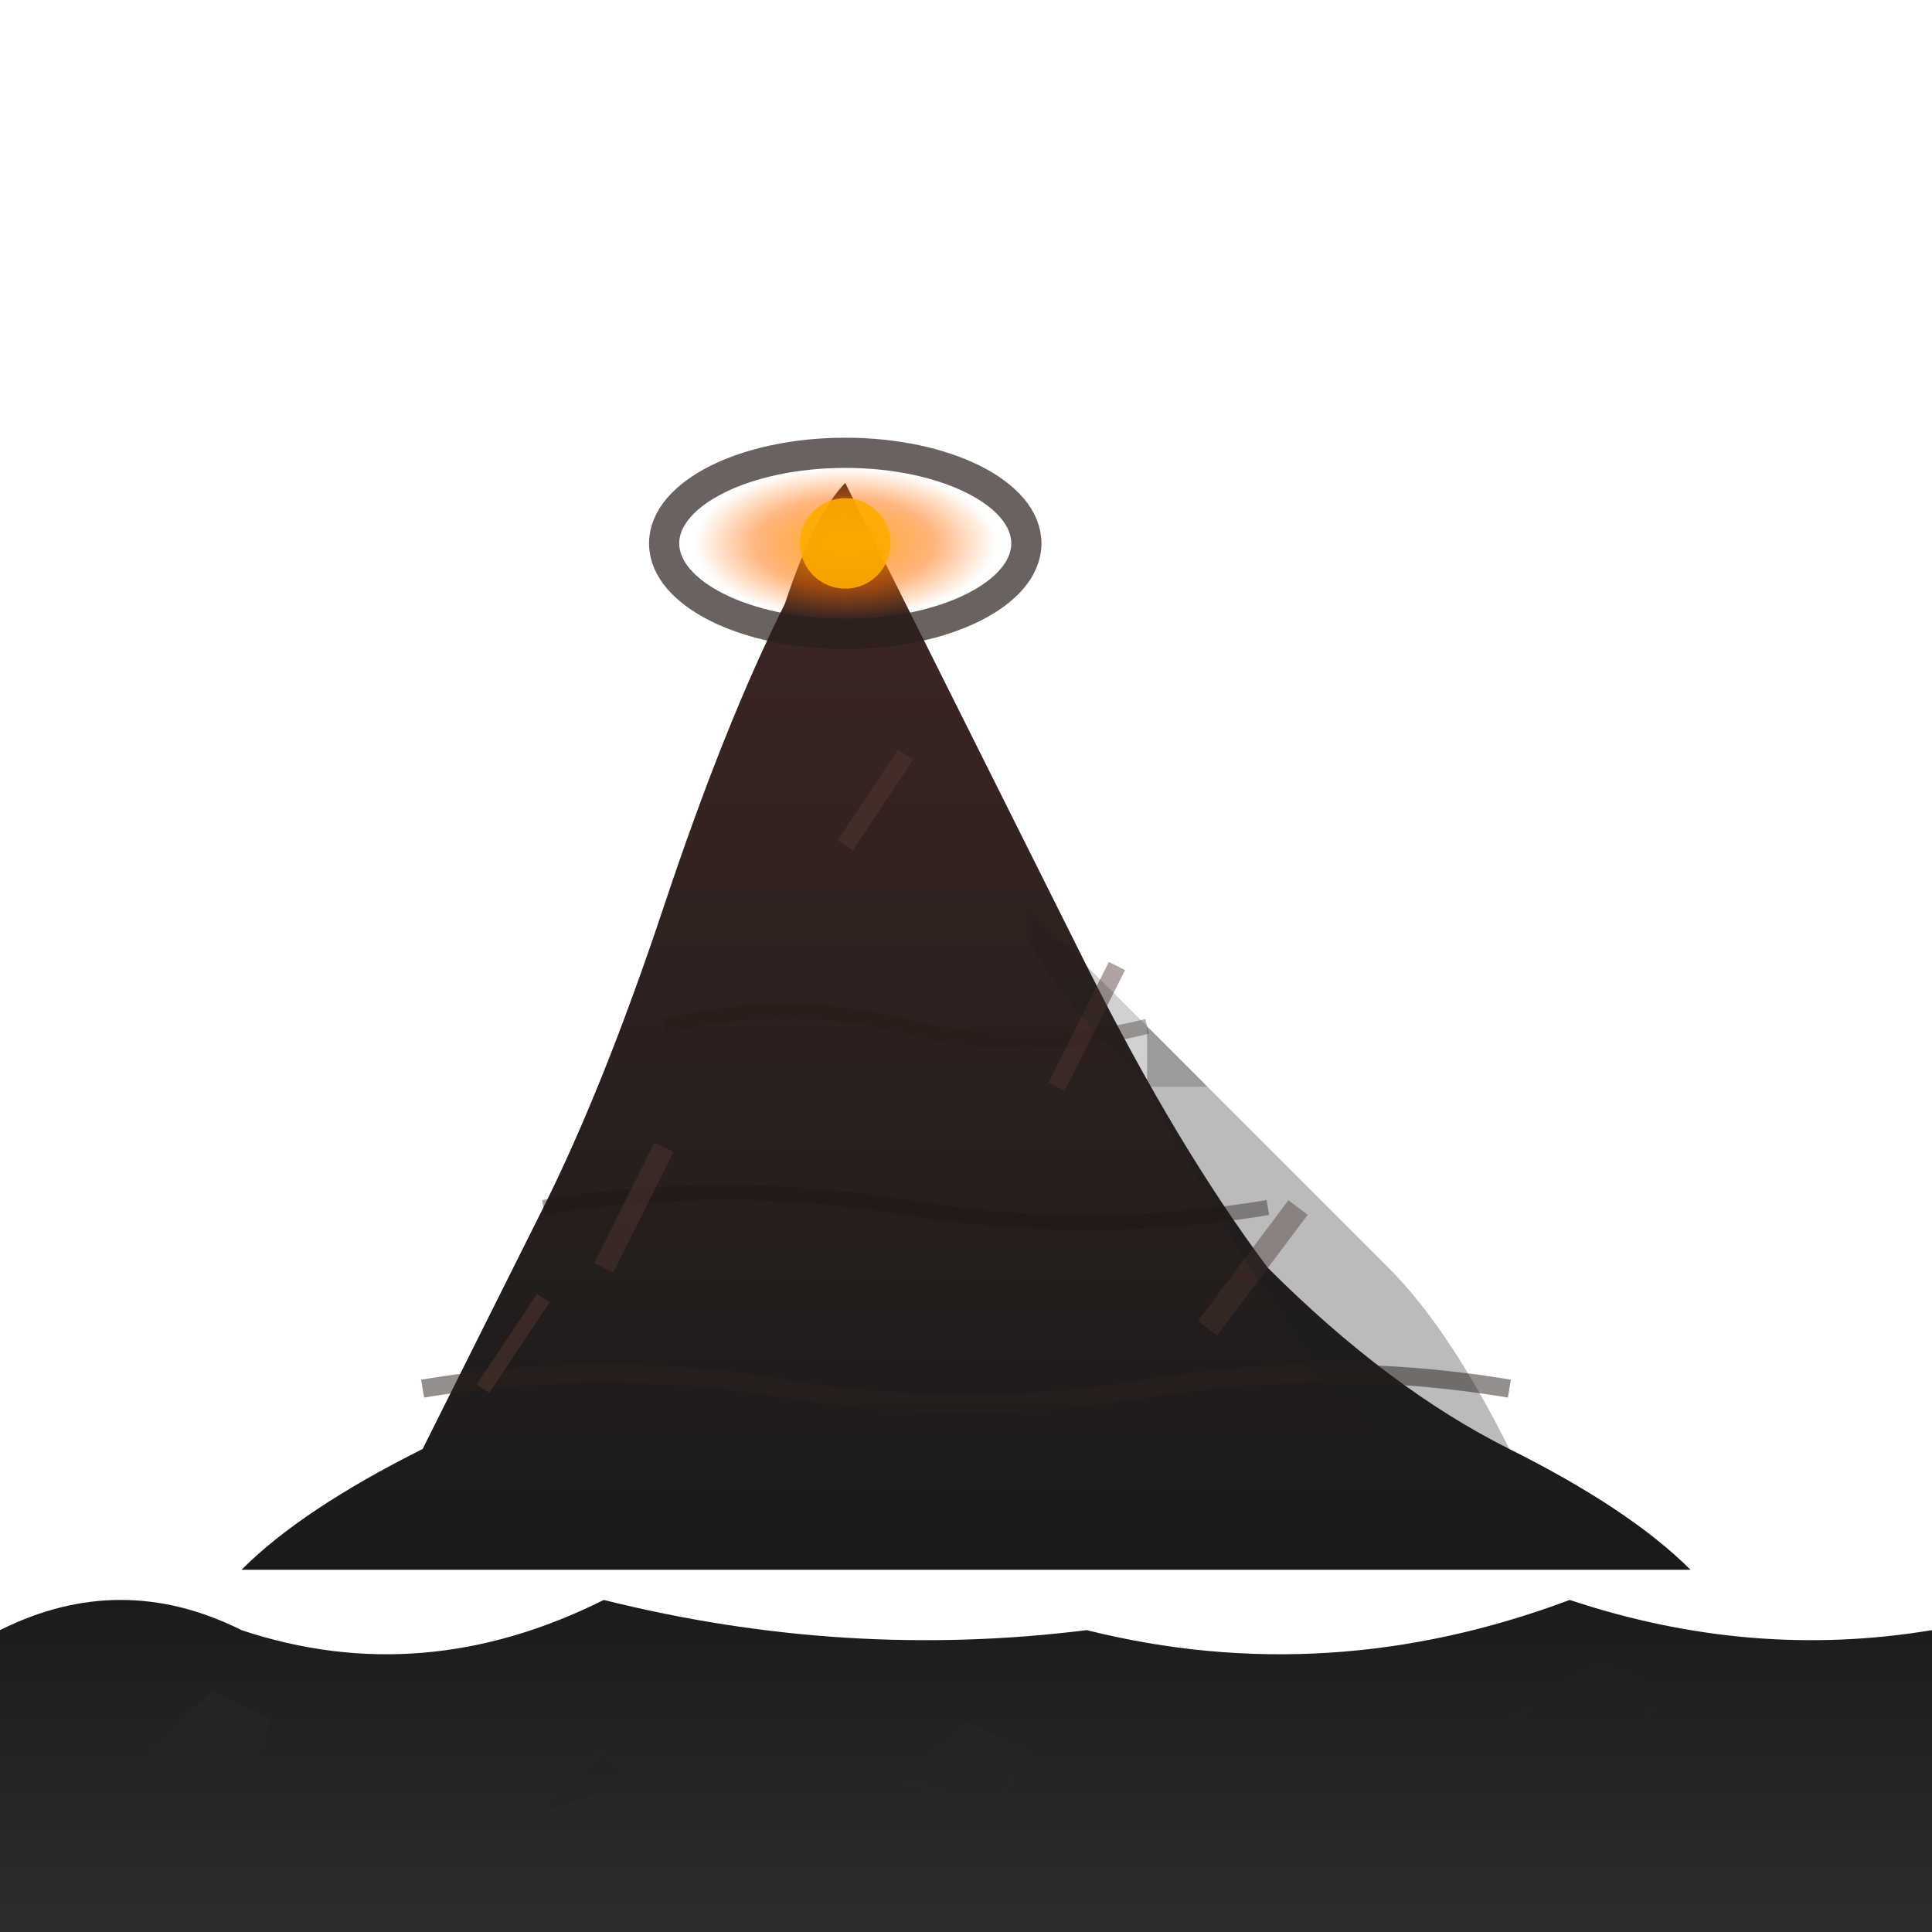
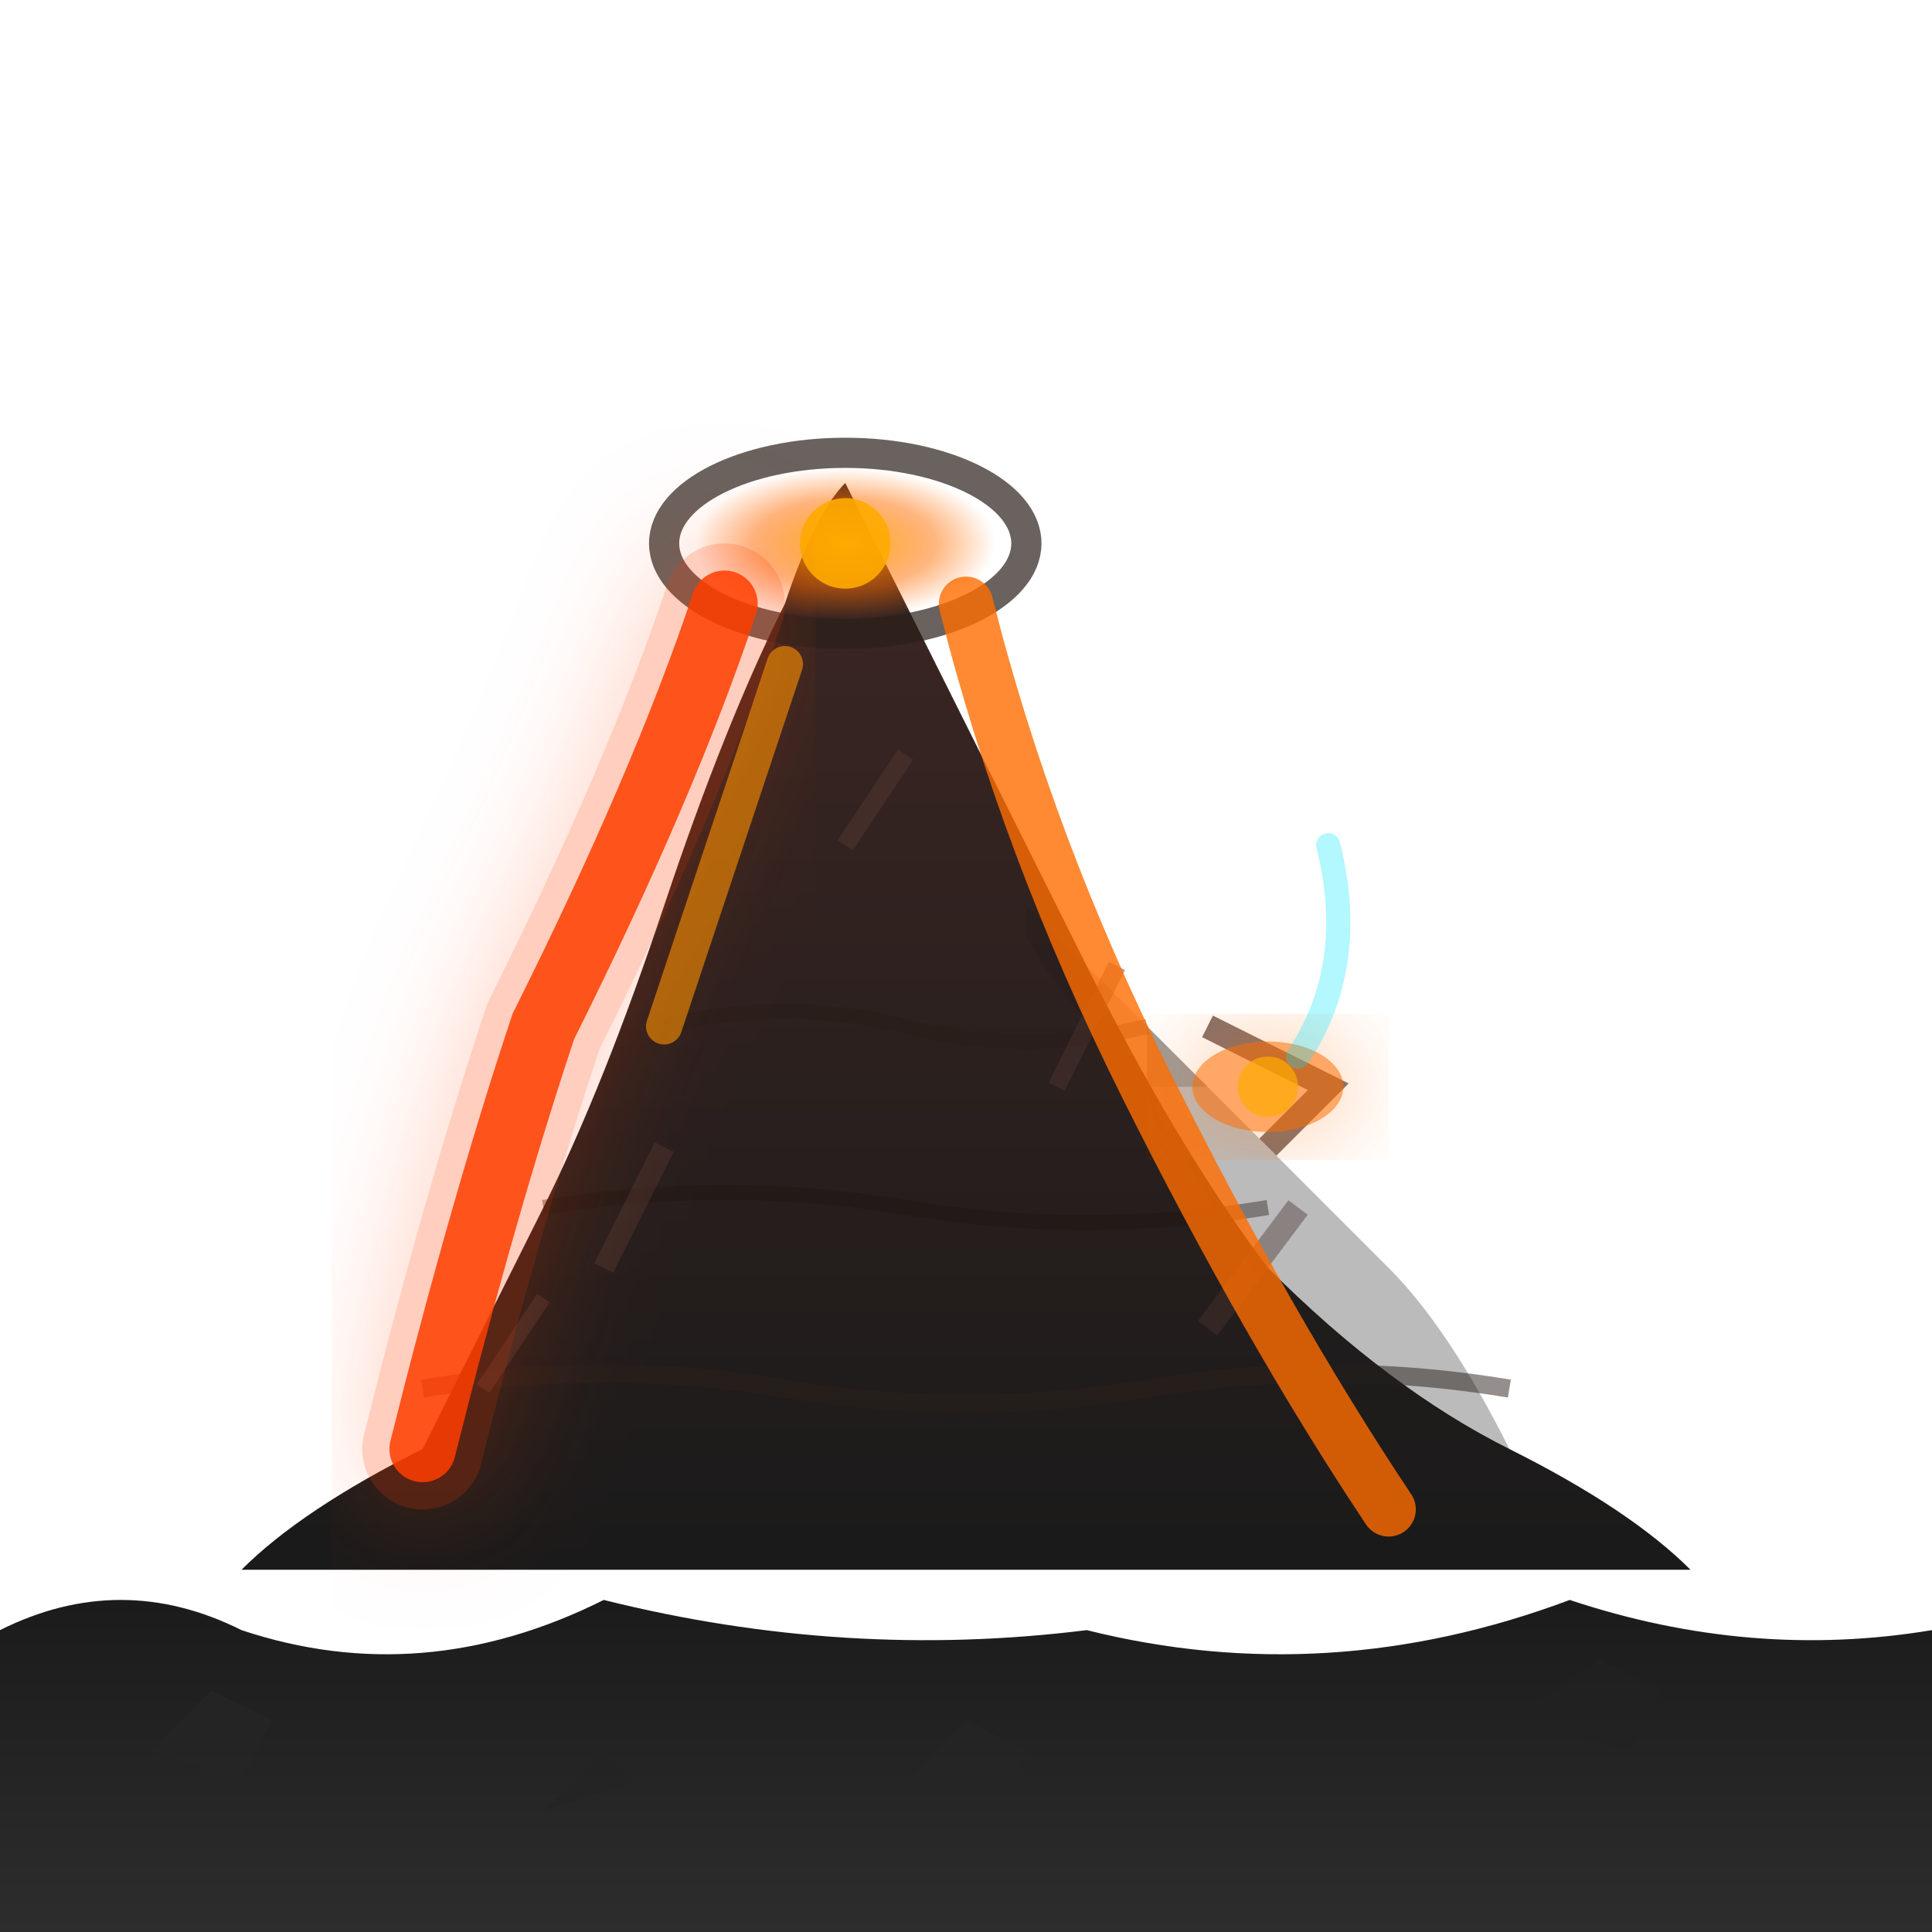
<svg xmlns="http://www.w3.org/2000/svg" viewBox="0 0 64 64">
  <defs>
    <linearGradient id="vkRockGrad" x1="0" y1="1" x2="0" y2="0">
      <stop offset="0%" stop-color="#1A1A1A" />
      <stop offset="100%" stop-color="#3E2723" />
    </linearGradient>
    <linearGradient id="vkLavaGrad" x1="0" y1="1" x2="0" y2="0">
      <stop offset="0%" stop-color="#FF3D00" />
      <stop offset="100%" stop-color="#FF9100" />
    </linearGradient>
    <radialGradient id="vkCraterGlow" cx="50%" cy="50%" r="50%">
      <stop offset="0%" stop-color="#FFAB00" stop-opacity="0.9" />
      <stop offset="60%" stop-color="#FF6D00" stop-opacity="0.5" />
      <stop offset="100%" stop-color="#FF6D00" stop-opacity="0" />
    </radialGradient>
    <linearGradient id="vkPlumeGrad" x1="0" y1="1" x2="0" y2="0">
      <stop offset="0%" stop-color="#00E5FF" stop-opacity="1" />
      <stop offset="100%" stop-color="#00BCD4" stop-opacity="0" />
    </linearGradient>
    <radialGradient id="vkEmberGrad" cx="50%" cy="50%" r="50%">
      <stop offset="0%" stop-color="#FFAB00" />
      <stop offset="100%" stop-color="#FF6D00" />
    </radialGradient>
    <linearGradient id="vkSeabedGrad" x1="0" y1="1" x2="0" y2="0">
      <stop offset="0%" stop-color="#2D2D2D" />
      <stop offset="100%" stop-color="#1B1B1B" />
    </linearGradient>
    <filter id="vkGlow" x="-30%" y="-30%" width="160%" height="160%">
      <feGaussianBlur in="SourceGraphic" stdDeviation="2" result="blur" />
      <feMerge>
        <feMergeNode in="blur" />
        <feMergeNode in="SourceGraphic" />
      </feMerge>
    </filter>
  </defs>
  <path d="M0 54 Q4 52, 8 54 Q14 56, 20 53 Q28 55, 36 54 Q44 56, 52 53 Q58 55, 64 54 L64 64 L0 64 Z" fill="url(#vkSeabedGrad)" />
  <path d="M5 58 L7 56 L9 57 L8 59 Z" fill="#252525" opacity="0.7" />
  <path d="M50 57 L53 55 L55 56 L54 58 Z" fill="#222222" opacity="0.6" />
  <path d="M30 59 L32 57 L34 58 L33 60 Z" fill="#262626" opacity="0.5" />
  <path d="M18 60 L20 58 L21 59 Z" fill="#232323" opacity="0.6" />
  <path d="M8 52 Q10 50, 14 48 Q16 44, 18 40 Q20 36, 22 30 Q24 24, 26 20 Q27 17, 28 16 Q29 18, 31 22 Q33 26, 36 32 Q39 38, 42 42 Q46 46, 50 48 Q54 50, 56 52 Z" fill="url(#vkRockGrad)" />
  <path d="M14 46 Q20 45, 26 46 Q32 47, 38 46 Q44 45, 50 46" fill="none" stroke="#2A1F1A" stroke-width="0.6" opacity="0.5" />
  <path d="M18 40 Q24 39, 30 40 Q36 41, 42 40" fill="none" stroke="#1F1510" stroke-width="0.5" opacity="0.4" />
  <path d="M22 34 Q26 33, 30 34 Q34 35, 38 34" fill="none" stroke="#251A14" stroke-width="0.5" opacity="0.35" />
  <path d="M20 42 L22 38" fill="none" stroke="#4E342E" stroke-width="0.7" opacity="0.5" />
  <path d="M35 36 L37 32" fill="none" stroke="#4E342E" stroke-width="0.6" opacity="0.45" />
  <path d="M40 44 L43 40" fill="none" stroke="#4E342E" stroke-width="0.8" opacity="0.4" />
  <path d="M16 46 L18 43" fill="none" stroke="#4E342E" stroke-width="0.5" opacity="0.55" />
  <path d="M28 28 L30 25" fill="none" stroke="#4E342E" stroke-width="0.6" opacity="0.6" />
  <path d="M38 34 Q42 38, 46 42 Q48 44, 50 48 L44 46 Q40 40, 38 36 Z" fill="#1A1A1A" opacity="0.3" />
  <path d="M42 42 Q46 46, 52 50 L48 50 Q44 46, 42 44 Z" fill="#1A1A1A" opacity="0.25" />
  <path d="M34 30 Q36 32, 40 36 L38 36 Q35 33, 34 31 Z" fill="#1A1A1A" opacity="0.2" />
  <ellipse cx="28" cy="18" rx="6" ry="3" fill="none" stroke="#2A1F1A" stroke-width="1" opacity="0.7" />
  <ellipse cx="28" cy="18" rx="5" ry="2.5" fill="url(#vkCraterGlow)" />
  <circle cx="28" cy="18" r="1.5" fill="#FFAB00" opacity="0.9" />
+   <path d="M24 20 Q22 26, 18 34 Q16 40, 14 48" fill="none" stroke="#FF3D00" stroke-width="4" stroke-linecap="round" opacity="0.25" filter="url(#vkGlow)" />
+   <path d="M24 20 Q22 26, 18 34 Q16 40, 14 48" fill="none" stroke="#FF3D00" stroke-width="2.2" stroke-linecap="round" opacity="0.85" />
+   <path d="M32 20 Q34 28, 38 36 Q42 44, 46 50" fill="none" stroke="#FF6D00" stroke-width="1.8" stroke-linecap="round" opacity="0.8" />
+   <path d="M26 22 Q24 28, 22 34" fill="none" stroke="#FF9100" stroke-width="1.2" stroke-linecap="round" opacity="0.6" />
+   <path d="M40 34 L44 36 L42 38" fill="none" stroke="#4E342E" stroke-width="0.8" opacity="0.7" />
+   <ellipse cx="42" cy="36" rx="2.5" ry="1.5" fill="#FF6D00" opacity="0.6" filter="url(#vkGlow)" />
+   <circle cx="42" cy="36" r="1" fill="#FFAB00" opacity="0.7" />
+   <path d="M43 35 Q45 32, 44 28" fill="none" stroke="#00E5FF" stroke-width="0.8" stroke-linecap="round" opacity="0.3" />
</svg>
